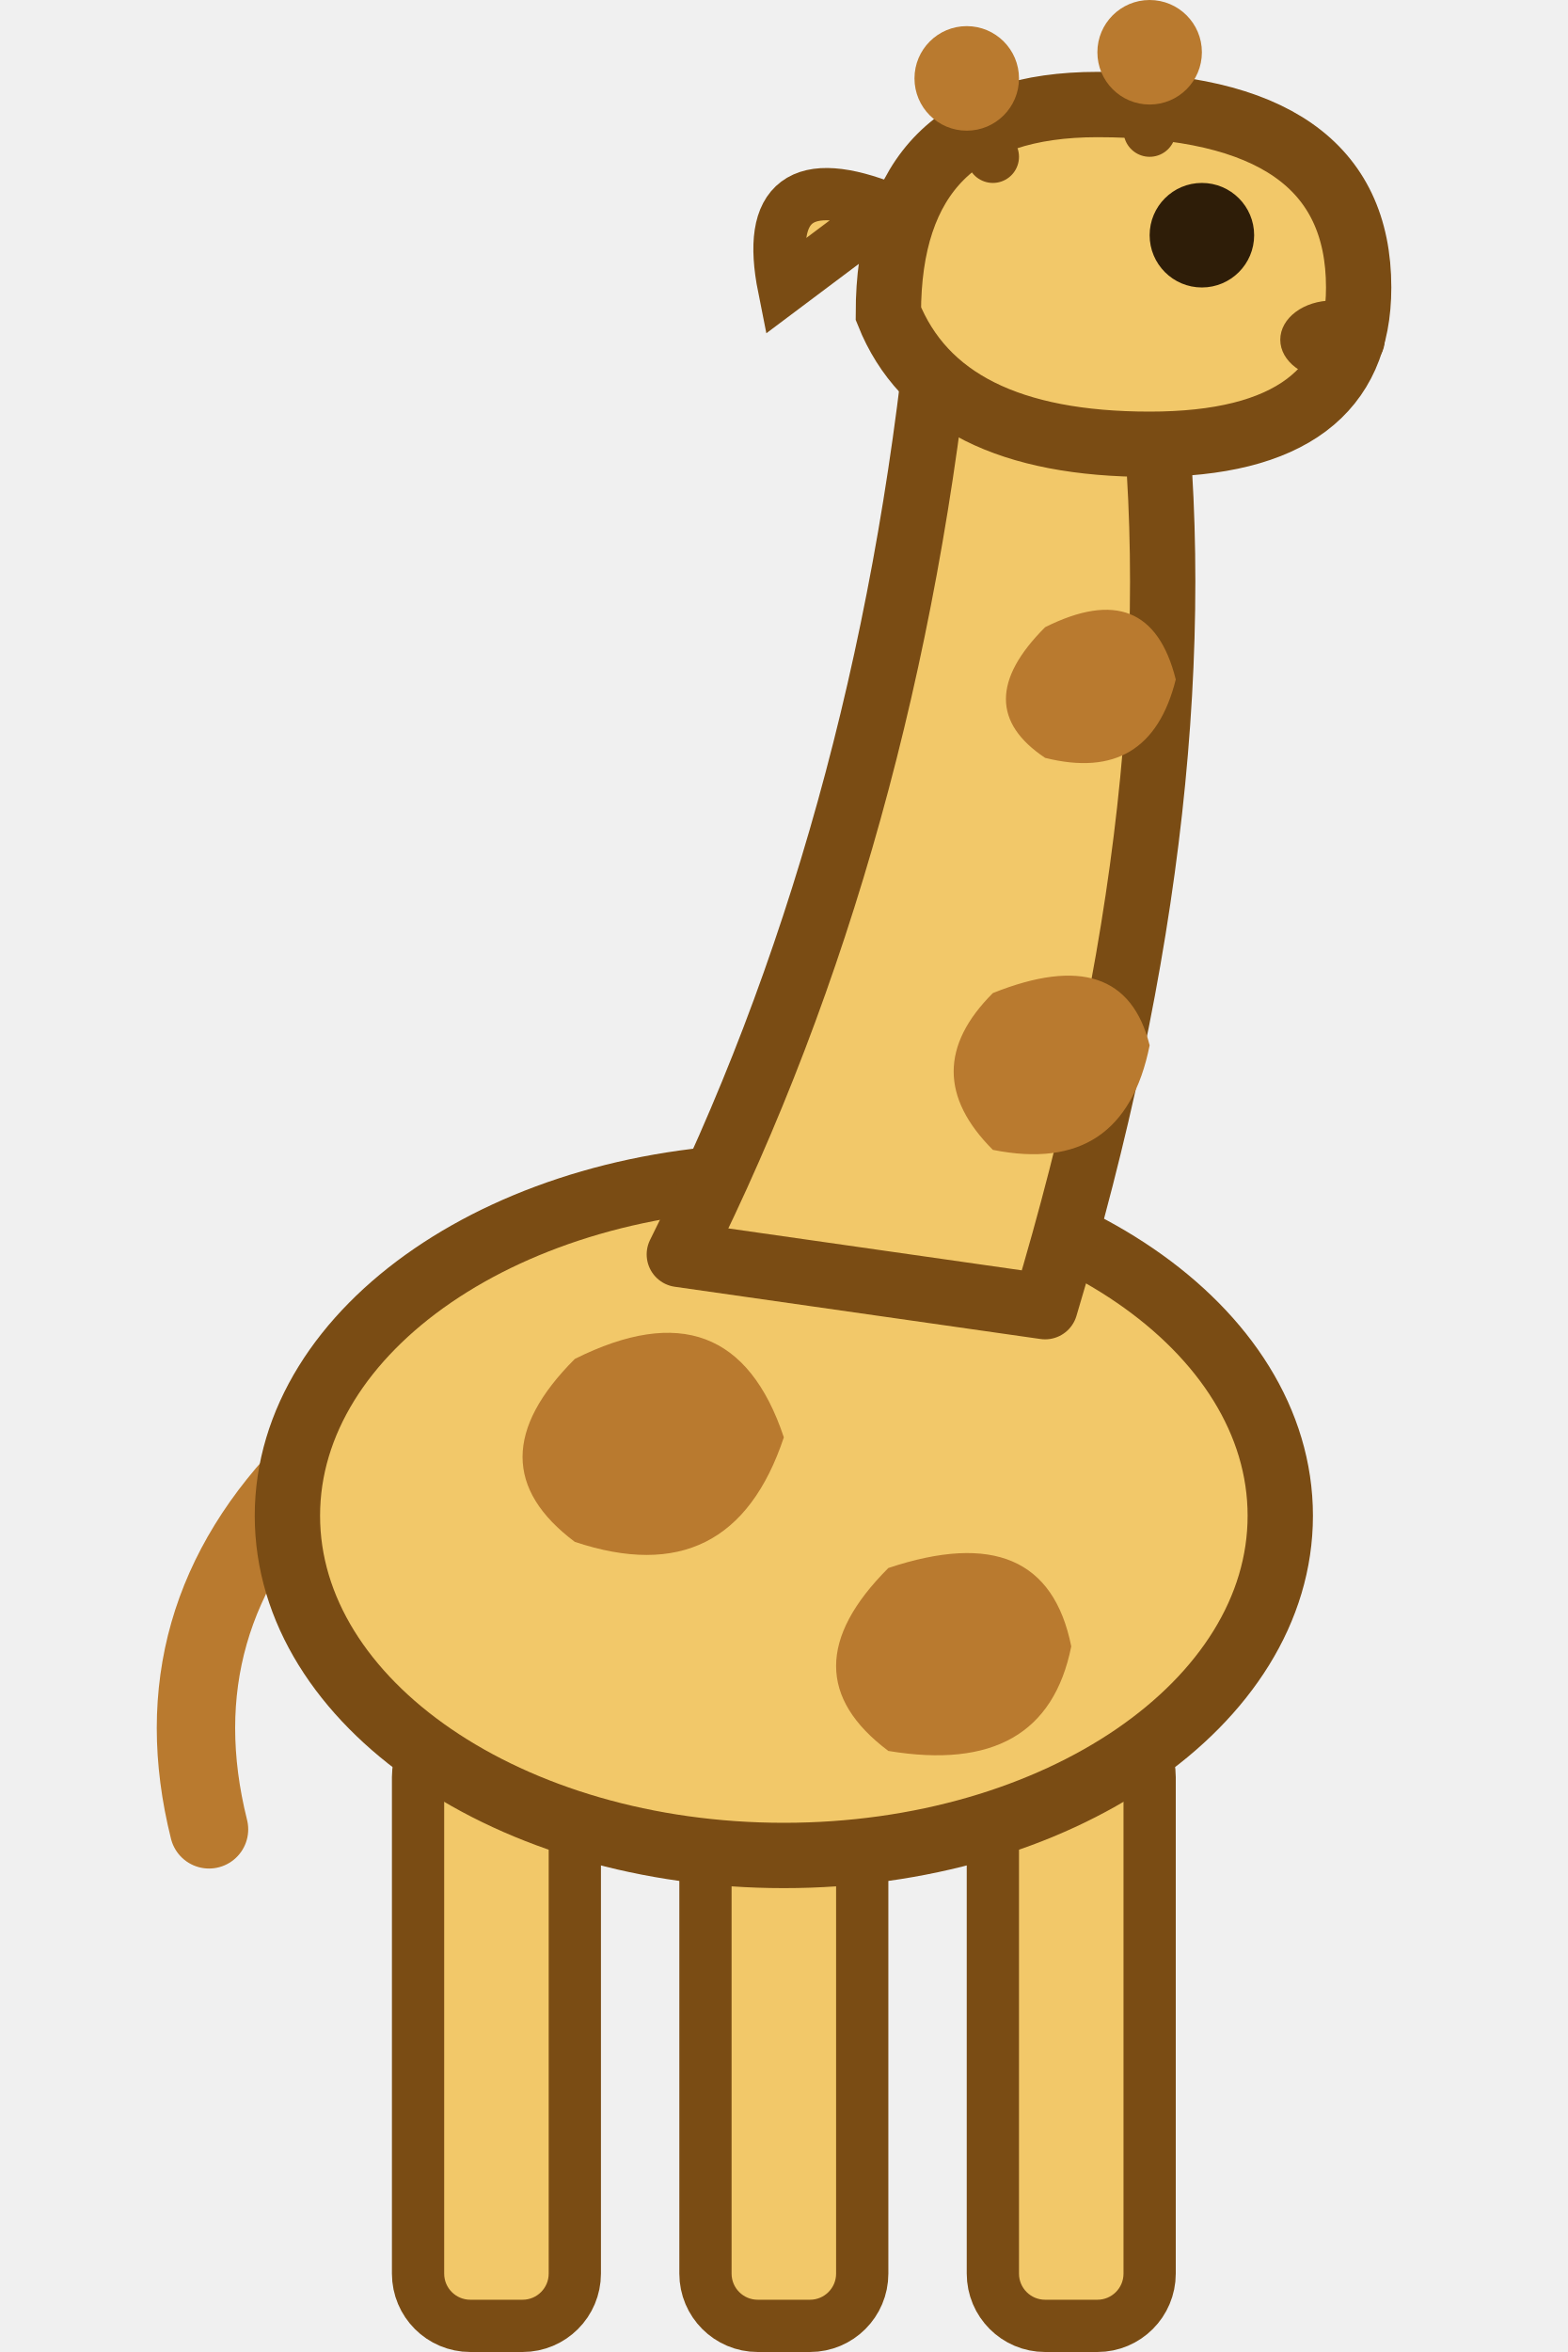
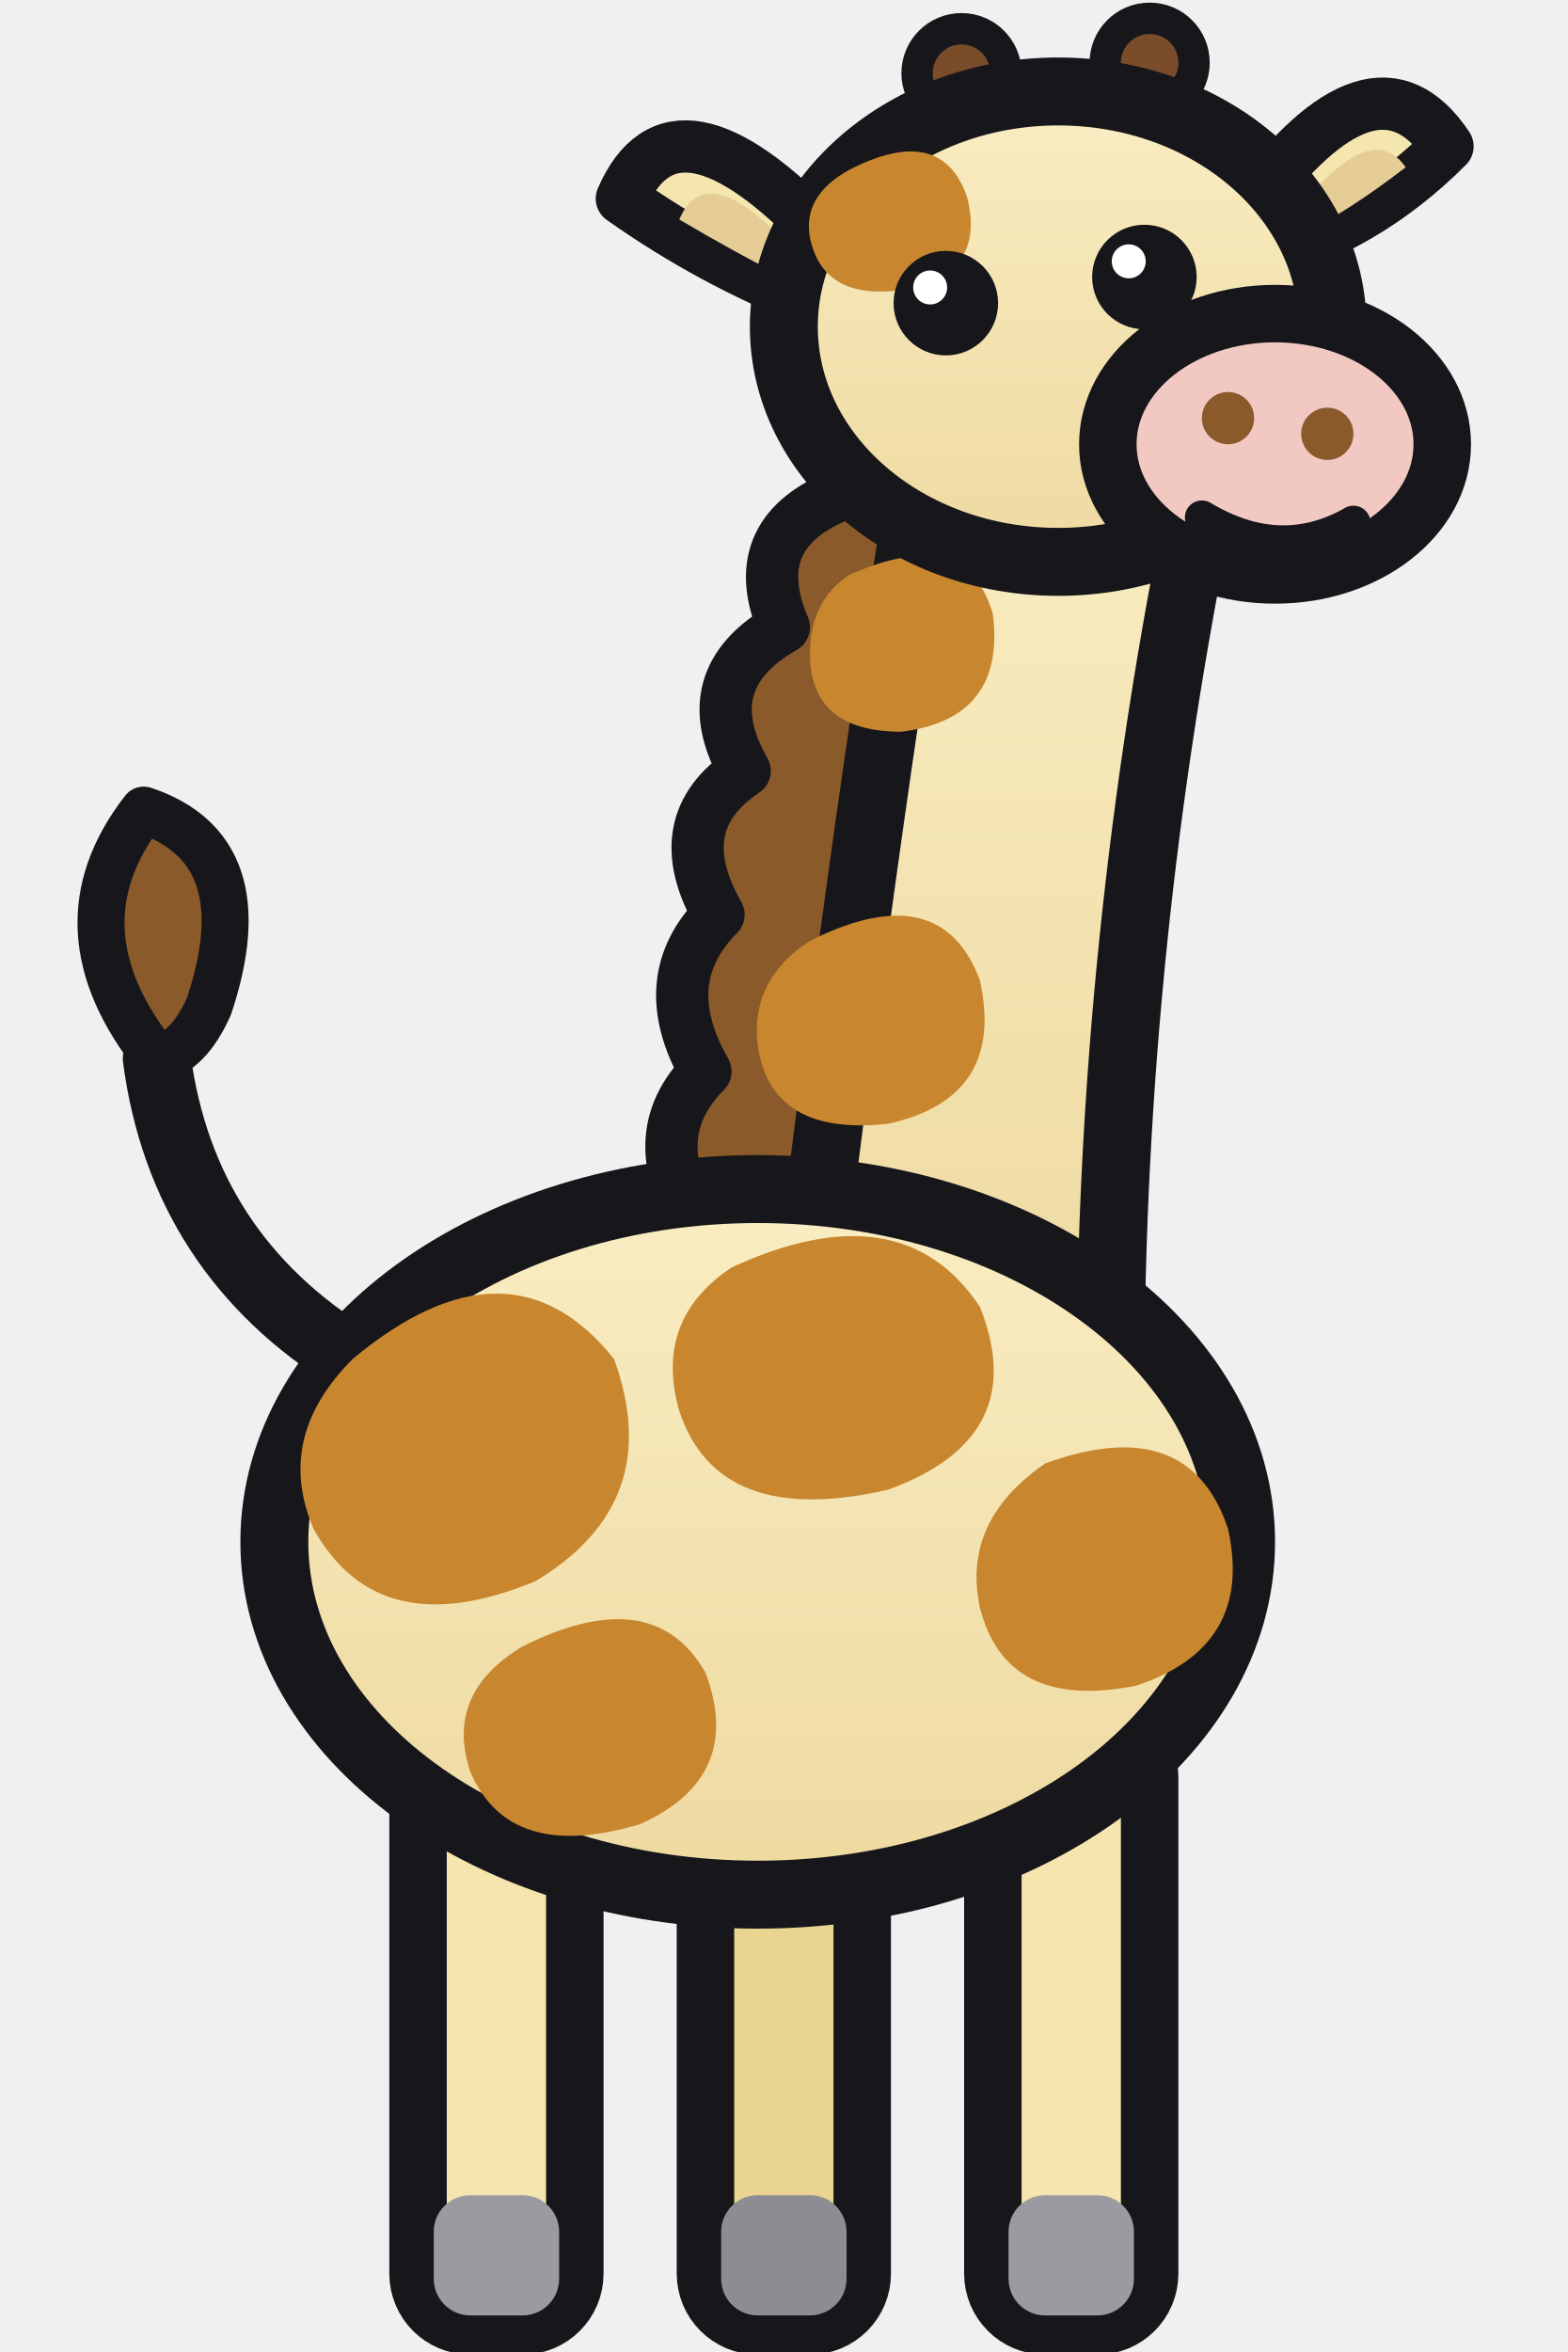
<svg xmlns="http://www.w3.org/2000/svg" viewBox="0 0 60 90" width="60" height="90">
-   <path d="M12 56 Q6 62 8 70" fill="none" stroke="#b97a2f" stroke-width="3" stroke-linecap="round" />
-   <rect x="16" y="66" width="6" height="23" rx="2" fill="#f2c869" stroke="#7a4c14" stroke-width="2" />
-   <rect x="27" y="67" width="6" height="22" rx="2" fill="#f2c869" stroke="#7a4c14" stroke-width="2" />
-   <rect x="38" y="66" width="6" height="23" rx="2" fill="#f2c869" stroke="#7a4c14" stroke-width="2" />
-   <ellipse cx="30" cy="58" rx="19" ry="13" fill="#f2c869" stroke="#7a4c14" stroke-width="2.5" />
-   <path d="M40 50 Q46 30 44 14 L36 12 Q34 32 26 48 Z" fill="#f2c869" stroke="#7a4c14" stroke-width="2.5" stroke-linejoin="round" />
-   <path d="M34 12 Q34 4 42 4 Q52 4 52 11 Q52 17 44 17 Q36 17 34 12 Z" fill="#f2c869" stroke="#7a4c14" stroke-width="2.5" />
-   <path d="M38 6 L37 3" stroke="#7a4c14" stroke-width="2" stroke-linecap="round" />
-   <path d="M44 5 L44 2" stroke="#7a4c14" stroke-width="2" stroke-linecap="round" />
-   <circle cx="37" cy="3" r="2" fill="#b97a2f" />
-   <circle cx="44" cy="2" r="2" fill="#b97a2f" />
-   <path d="M34 8 Q29 6 30 11 Z" fill="#f2c869" stroke="#7a4c14" stroke-width="2" />
-   <circle cx="46" cy="9" r="2" fill="#2e1d08" />
-   <ellipse cx="51" cy="13" rx="2" ry="1.5" fill="#7a4c14" />
-   <path d="M22 52 q6 -3 8 3 q-2 6 -8 4 q-4 -3 0 -7 Z" fill="#b97a2f" />
-   <path d="M34 60 q6 -2 7 3 q-1 5 -7 4 q-4 -3 0 -7 Z" fill="#b97a2f" />
-   <path d="M38 38 q5 -2 6 2 q-1 5 -6 4 q-3 -3 0 -6 Z" fill="#b97a2f" />
-   <path d="M40 24 q4 -2 5 2 q-1 4 -5 3 q-3 -2 0 -5 Z" fill="#b97a2f" />
+   <defs>
+     <linearGradient id="gb2" x1="0" y1="0" x2="0" y2="1">
+       <stop offset="0" stop-color="#f9edc2" />
+       <stop offset="1" stop-color="#eed9a0" />
+     </linearGradient>
+   </defs>
+   <path d="M13.5 52 Q7 48 6 40.5" fill="none" stroke="#17171b" stroke-width="2.6" stroke-linecap="round" />
+   <path d="M6 40.5 Q2 35.5 5.5 31 Q10 32.5 8 38.5 Q7.2 40.3 6 40.5 Z" fill="#8a5a2b" stroke="#17171b" stroke-width="1.8" stroke-linejoin="round" />
+   <g>
+     <rect x="16" y="66" width="6" height="23" rx="2" fill="#f5e6b0" stroke="#17171b" stroke-width="2.2" />
+     <rect x="16.6" y="84" width="4.8" height="4.6" rx="1.4" fill="#9a9aa0" />
+   </g>
+   <g>
+     <rect x="27" y="67" width="6" height="22" rx="2" fill="#e9d491" stroke="#17171b" stroke-width="2.2" />
+     <rect x="27.6" y="84" width="4.8" height="4.6" rx="1.4" fill="#8c8c92" />
+   </g>
+   <g>
+     <rect x="38" y="66" width="6" height="23" rx="2" fill="#f5e6b0" stroke="#17171b" stroke-width="2.2" />
+     <rect x="38.6" y="84" width="4.8" height="4.6" rx="1.4" fill="#9a9aa0" />
+   </g>
+   <path d="M36 15 Q31 15.5 32 19 Q28.5 20.5 30 24 Q26.5 26 28.5 29.5 Q25.5 31.5 27.5 35 Q25 37.5 27 41 Q24.5 43.5 26.8 47 Q25 49.5 27 52.5 L33 52.5 L38 17 Z" fill="#8a5a2b" stroke="#17171b" stroke-width="2" stroke-linejoin="round" />
+   <path d="M30.5 53 Q33 32 35.5 17 L46 19 Q42.5 36 42.5 53 Z" fill="url(#gb2)" stroke="#17171b" stroke-width="2.6" stroke-linejoin="round" />
+   <path d="M32.5 22 q4.5 -2 5.5 1.5 q0.5 4 -3.5 4.5 q-3.5 0 -3.5 -3 q0 -2 1.5 -3 Z" fill="#c8862f" />
+   <path d="M31 36 q5 -2.5 6.5 1.5 q1 4.5 -3.5 5.5 q-4.5 0.5 -5 -3 q-0.3 -2.5 2 -4 Z" fill="#c8862f" />
+   <ellipse cx="29" cy="59" rx="18.5" ry="13.5" fill="url(#gb2)" stroke="#17171b" stroke-width="2.6" />
+   <path d="M13.5 52 q6 -5 10 0 q2 5.5 -3 8.5 q-6 2.5 -8.5 -2 q-1.5 -3.5 1.5 -6.5 Z" fill="#c8862f" />
+   <path d="M28 48.5 q6.5 -3 9.5 1.5 q2 5 -3.5 7 q-6.5 1.5 -8 -3 q-1 -3.5 2 -5.5 Z" fill="#c8862f" />
+   <path d="M40 56 q5.5 -2 7 2.5 q1 4.5 -3.5 6 q-5 1 -6 -3 q-0.7 -3.3 2.5 -5.5 Z" fill="#c8862f" />
+   <path d="M20 63 q5 -2.5 7 1 q1.5 4 -2.5 5.8 q-5 1.5 -6.5 -2 q-1 -3 2 -4.8 Z" fill="#c8862f" />
+   <path d="M31.5 9 Q25.8 3 23.8 7.6 Q27.2 10 31 11.5 Z" fill="#f5e6b0" stroke="#17171b" stroke-width="2" stroke-linejoin="round" />
+   <path d="M30.2 9.4 Q27 6 26 8.4 Q28.2 9.7 30 10.6 Z" fill="#e6cd96" />
+   <path d="M47.8 8 Q52.6 1.4 55.4 5.6 Q52.2 8.8 48.2 9.8 Z" fill="#f5e6b0" stroke="#17171b" stroke-width="2" stroke-linejoin="round" />
+   <path d="M49.4 8.4 Q52.4 4.4 53.8 6.4 Q51.6 8.1 49.6 9.1 Z" fill="#e6cd96" />
+   <path d="M37.5 5.5 L37 3" stroke="#17171b" stroke-width="1.8" stroke-linecap="round" />
+   <path d="M43.5 5 L43.8 2.6" stroke="#17171b" stroke-width="1.8" stroke-linecap="round" />
+   <circle cx="36.8" cy="2.8" r="1.7" fill="#7a4c2a" stroke="#17171b" stroke-width="1.2" />
+   <circle cx="44" cy="2.4" r="1.7" fill="#7a4c2a" stroke="#17171b" stroke-width="1.2" />
+   <ellipse cx="40.5" cy="12.5" rx="10.5" ry="9" fill="url(#gb2)" stroke="#17171b" stroke-width="2.6" />
+   <path d="M32.5 6.5 q3.5 -1.8 4.5 1 q0.8 3 -2.5 3.6 q-3 0.4 -3.5 -2 q-0.3 -1.6 1.5 -2.6 Z" fill="#c8862f" />
+   <circle cx="36.2" cy="11.6" r="2" fill="#17171b" />
+   <circle cx="43.8" cy="10.6" r="2" fill="#17171b" />
+   <circle cx="35.6" cy="11" r="0.65" fill="#ffffff" />
+   <circle cx="43.2" cy="10" r="0.65" fill="#ffffff" />
+   <ellipse cx="48.8" cy="17" rx="6.4" ry="5" fill="#f2c9c2" stroke="#17171b" stroke-width="2.2" />
+   <circle cx="47" cy="16" r="1" fill="#8a5a2b" />
+   <circle cx="50.8" cy="16.6" r="1" fill="#8a5a2b" />
+   <path d="M46 19.8 Q49 21.6 51.8 20" fill="none" stroke="#17171b" stroke-width="1.3" stroke-linecap="round" />
</svg>
